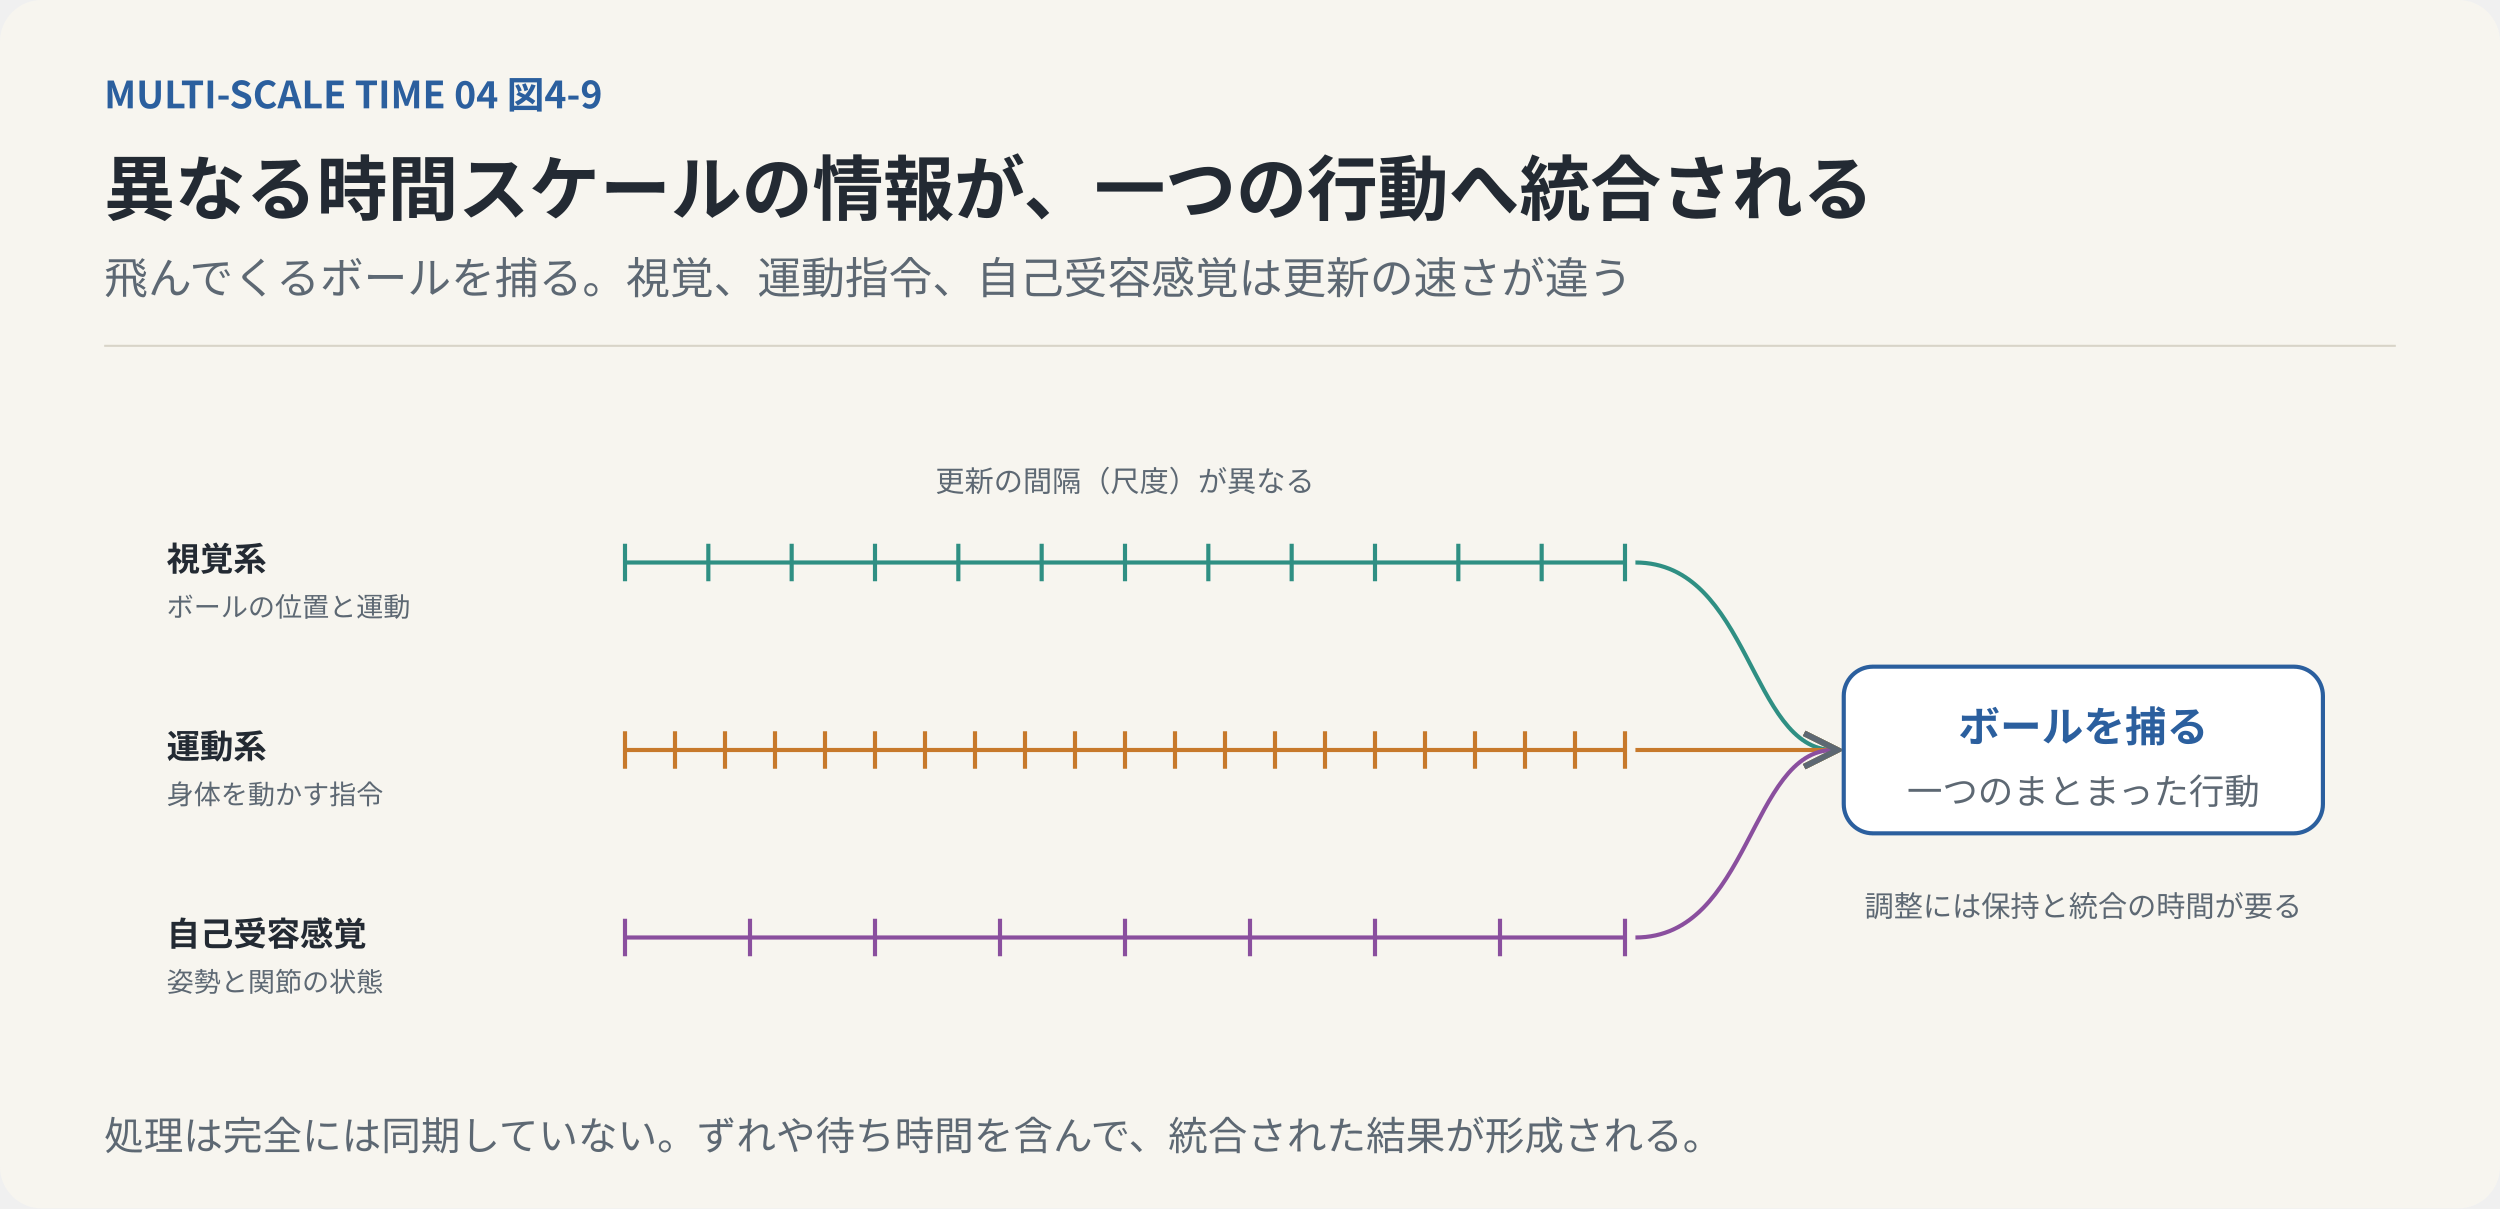
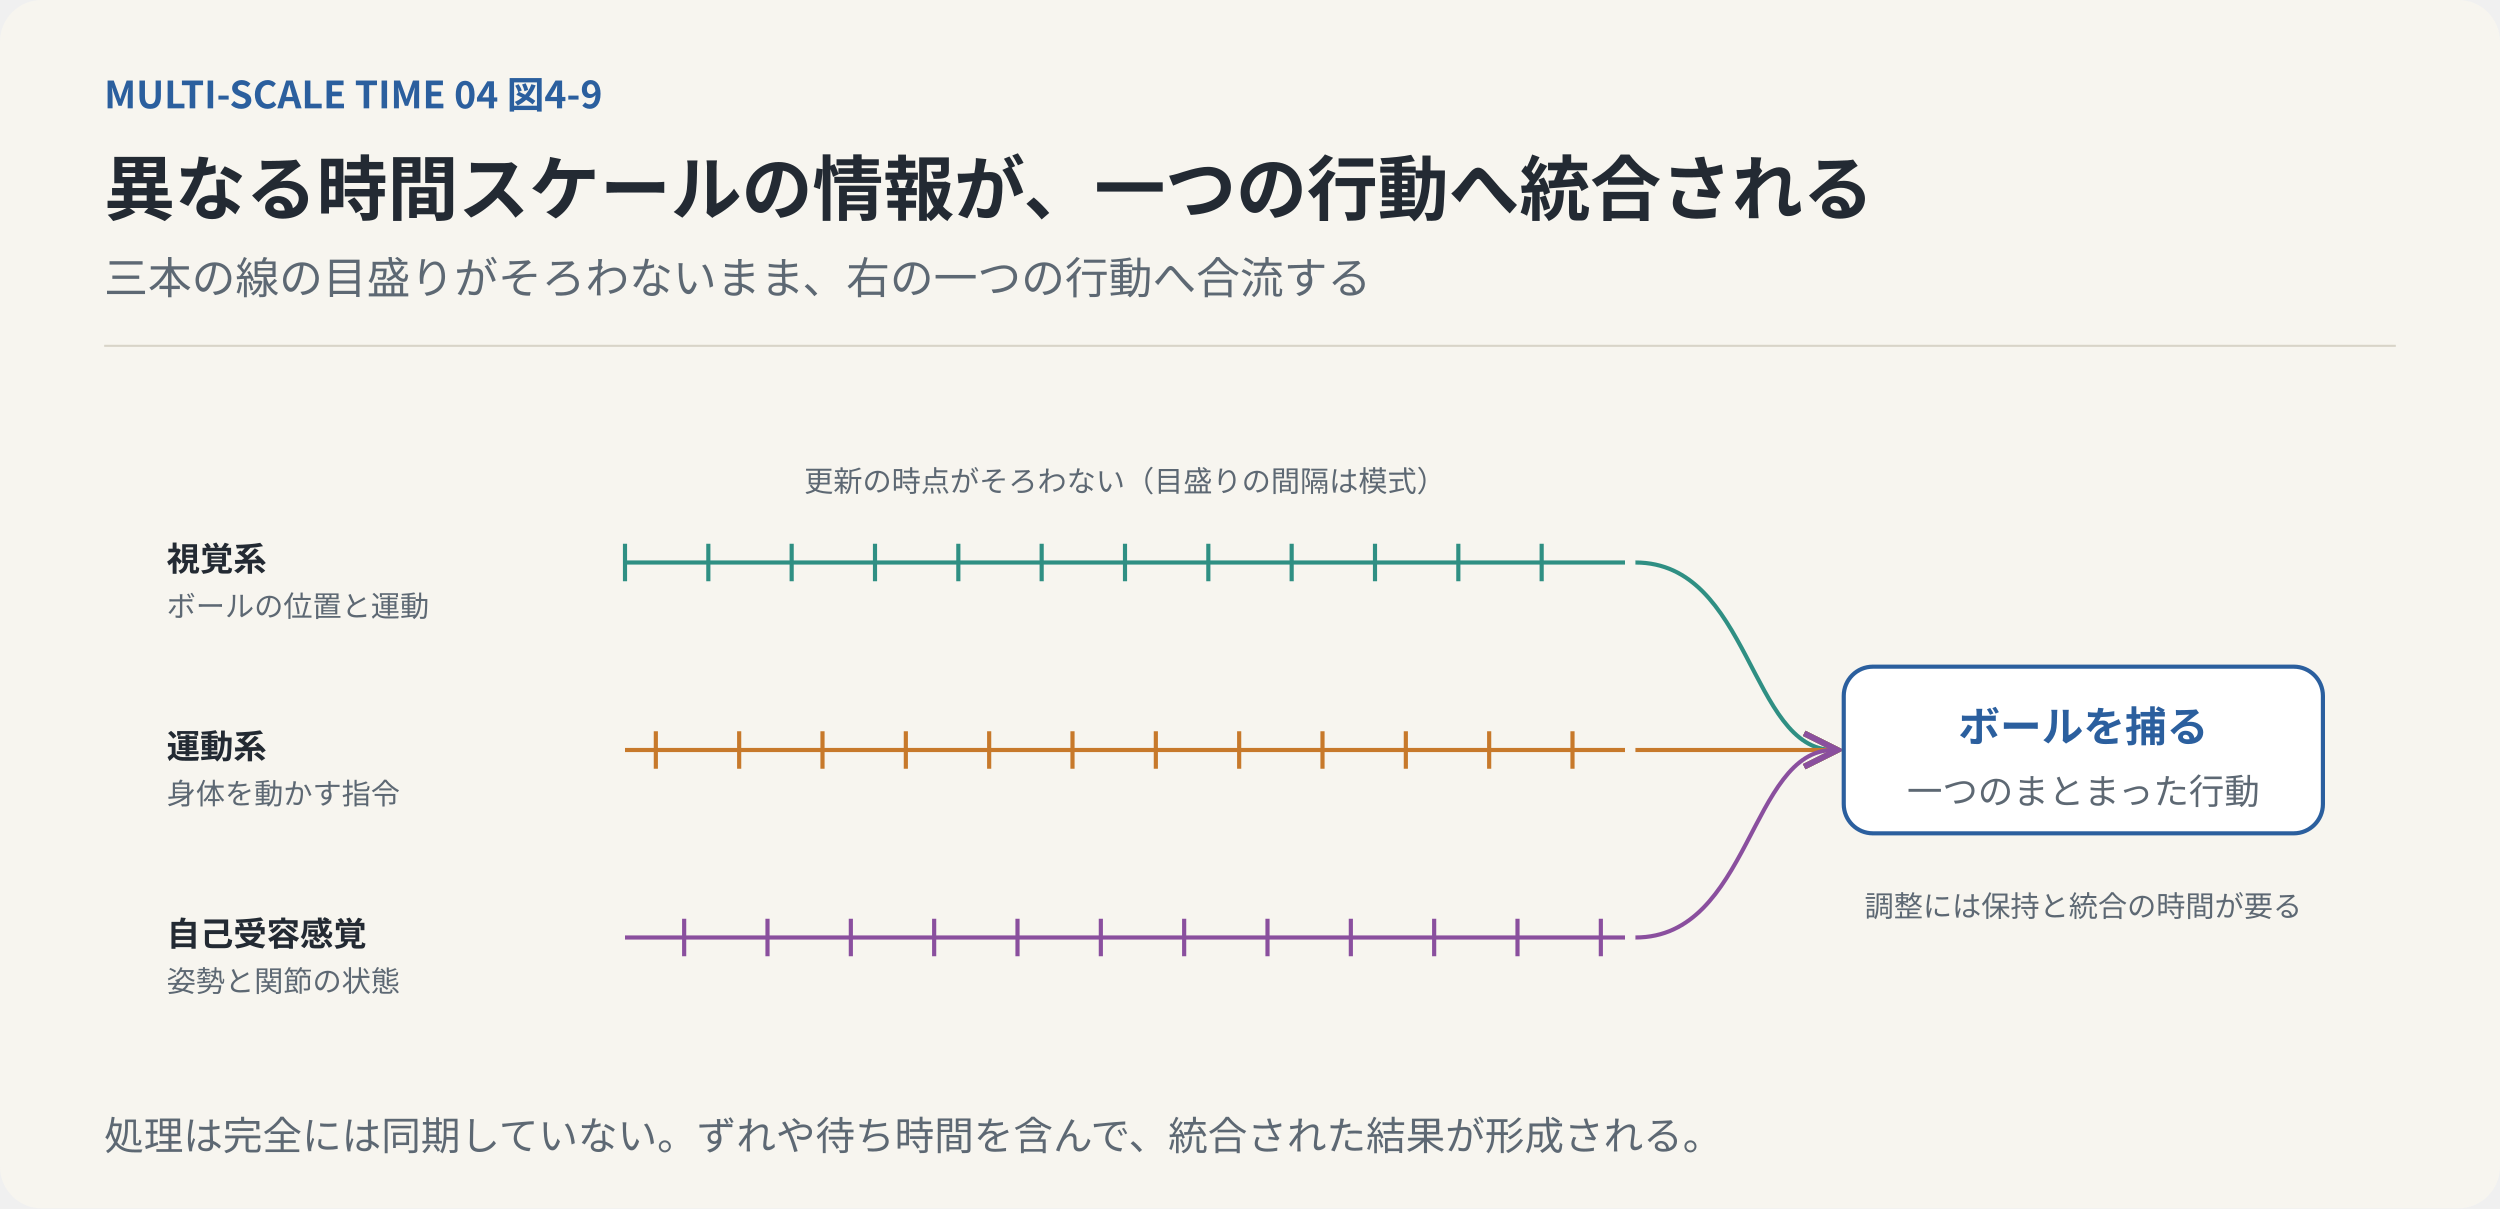
<svg xmlns="http://www.w3.org/2000/svg" width="1200" height="580" viewBox="0 0 1200 580" role="img" aria-labelledby="title desc">
  <defs>
-     <marker id="arrow" markerWidth="10" markerHeight="10" refX="8" refY="5" orient="auto-start-reverse">
-       <path d="M1,1 L9,5 L1,9" fill="none" stroke="#5d6873" stroke-width="1.4" />
+     <marker id="arrow-2f8f83" markerWidth="10" markerHeight="10" refX="8" refY="5" orient="auto-start-reverse">
+       <path d="M1,1 L9,5 L1,9" fill="none" stroke="#2f8f83" stroke-width="1.4" />
    </marker>
-     <marker id="arrow-blue" markerWidth="10" markerHeight="10" refX="8" refY="5" orient="auto-start-reverse">
-       <path d="M1,1 L9,5 L1,9" fill="none" stroke="#2b5f9e" stroke-width="1.4" />
-     </marker>
-     <marker id="arrow-amber" markerWidth="10" markerHeight="10" refX="8" refY="5" orient="auto-start-reverse">
+     <marker id="arrow-c7792b" markerWidth="10" markerHeight="10" refX="8" refY="5" orient="auto-start-reverse">
      <path d="M1,1 L9,5 L1,9" fill="none" stroke="#c7792b" stroke-width="1.4" />
    </marker>
-     <marker id="arrow-teal" markerWidth="10" markerHeight="10" refX="8" refY="5" orient="auto-start-reverse">
-       <path d="M1,1 L9,5 L1,9" fill="none" stroke="#2f8f83" stroke-width="1.4" />
+     <marker id="arrow-8a4f9e" markerWidth="10" markerHeight="10" refX="8" refY="5" orient="auto-start-reverse">
+       <path d="M1,1 L9,5 L1,9" fill="none" stroke="#8a4f9e" stroke-width="1.4" />
    </marker>
  </defs>
  <rect width="1200" height="580" rx="20" fill="#f7f5ef" />
  <g font-family="system-ui, -apple-system, &quot;Hiragino Kaku Gothic ProN&quot;, &quot;Noto Sans CJK JP&quot;, Meiryo, sans-serif">
    <text x="50.0" y="52.0" fill="#2b5f9e" font-size="18" text-anchor="start" font-weight="700">MULTI-SCALE TIME     04     図4-9</text>
    <text x="50.0" y="103.0" fill="#232a33" font-size="34" text-anchor="start" font-weight="700">異なる時間スケールの情報が、一つの行動へ統合される</text>
-     <text x="50.0" y="141.0" fill="#5d6873" font-size="21" text-anchor="start" font-weight="400">飛んでくるボールを捕る。視覚、運動指令、自己受容感覚は更新の速さが違う</text>
+     <text x="50.0" y="141.0" fill="#5d6873" font-size="21" text-anchor="start" font-weight="400">三本の線の目盛りがそろわないまま、右の一つの行動へ合流する</text>
    <line x1="50.0" y1="166.0" x2="1150.0" y2="166.0" stroke="#d8d4c8" stroke-width="1" />
    <text x="80.0" y="274.0" fill="#232a33" font-size="16" text-anchor="start" font-weight="700">視覚系</text>
-     <text x="80.0" y="296.0" fill="#5d6873" font-size="13" text-anchor="start" font-weight="400">ボールの位置と運動</text>
+     <text x="80.0" y="296.0" fill="#5d6873" font-size="14" text-anchor="start" font-weight="400">ボールの位置と運動</text>
    <line x1="300.0" y1="270.0" x2="780.0" y2="270.0" stroke="#2f8f83" stroke-width="2" />
    <line x1="300.0" y1="261.0" x2="300.0" y2="279.0" stroke="#2f8f83" stroke-width="2" />
    <line x1="340.0" y1="261.0" x2="340.0" y2="279.0" stroke="#2f8f83" stroke-width="2" />
    <line x1="380.0" y1="261.0" x2="380.0" y2="279.0" stroke="#2f8f83" stroke-width="2" />
    <line x1="420.0" y1="261.0" x2="420.0" y2="279.0" stroke="#2f8f83" stroke-width="2" />
    <line x1="460.0" y1="261.0" x2="460.0" y2="279.0" stroke="#2f8f83" stroke-width="2" />
    <line x1="500.0" y1="261.0" x2="500.0" y2="279.0" stroke="#2f8f83" stroke-width="2" />
    <line x1="540.0" y1="261.0" x2="540.0" y2="279.0" stroke="#2f8f83" stroke-width="2" />
    <line x1="580.0" y1="261.0" x2="580.0" y2="279.0" stroke="#2f8f83" stroke-width="2" />
    <line x1="620.0" y1="261.0" x2="620.0" y2="279.0" stroke="#2f8f83" stroke-width="2" />
    <line x1="660.0" y1="261.0" x2="660.0" y2="279.0" stroke="#2f8f83" stroke-width="2" />
    <line x1="700.0" y1="261.0" x2="700.0" y2="279.0" stroke="#2f8f83" stroke-width="2" />
    <line x1="740.0" y1="261.0" x2="740.0" y2="279.0" stroke="#2f8f83" stroke-width="2" />
-     <line x1="780.0" y1="261.0" x2="780.0" y2="279.0" stroke="#2f8f83" stroke-width="2" />
-     <path d="M 785 270 C 840 270 840 360 880 360" fill="none" stroke="#2f8f83" stroke-width="2" marker-end="url(#arrow-teal)" />
+     <path d="M 785 270 C 840 270 840 360 880 360" fill="none" stroke="#2f8f83" stroke-width="2" marker-end="url(#arrow-2f8f83)" />
    <text x="80.0" y="364.0" fill="#232a33" font-size="16" text-anchor="start" font-weight="700">運動系</text>
-     <text x="80.0" y="386.0" fill="#5d6873" font-size="13" text-anchor="start" font-weight="400">身体を動かす指令</text>
+     <text x="80.0" y="386.0" fill="#5d6873" font-size="14" text-anchor="start" font-weight="400">身体を動かす指令</text>
    <line x1="300.0" y1="360.0" x2="780.0" y2="360.0" stroke="#c7792b" stroke-width="2" />
-     <line x1="300.0" y1="351.0" x2="300.0" y2="369.0" stroke="#c7792b" stroke-width="2" />
-     <line x1="324.0" y1="351.0" x2="324.0" y2="369.0" stroke="#c7792b" stroke-width="2" />
-     <line x1="348.0" y1="351.0" x2="348.0" y2="369.0" stroke="#c7792b" stroke-width="2" />
-     <line x1="372.0" y1="351.0" x2="372.0" y2="369.0" stroke="#c7792b" stroke-width="2" />
-     <line x1="396.0" y1="351.0" x2="396.0" y2="369.0" stroke="#c7792b" stroke-width="2" />
-     <line x1="420.0" y1="351.0" x2="420.0" y2="369.0" stroke="#c7792b" stroke-width="2" />
-     <line x1="444.0" y1="351.0" x2="444.0" y2="369.0" stroke="#c7792b" stroke-width="2" />
-     <line x1="468.0" y1="351.0" x2="468.0" y2="369.0" stroke="#c7792b" stroke-width="2" />
-     <line x1="492.0" y1="351.0" x2="492.0" y2="369.0" stroke="#c7792b" stroke-width="2" />
-     <line x1="516.0" y1="351.0" x2="516.0" y2="369.0" stroke="#c7792b" stroke-width="2" />
-     <line x1="540.0" y1="351.0" x2="540.0" y2="369.0" stroke="#c7792b" stroke-width="2" />
-     <line x1="564.0" y1="351.0" x2="564.0" y2="369.0" stroke="#c7792b" stroke-width="2" />
-     <line x1="588.0" y1="351.0" x2="588.0" y2="369.0" stroke="#c7792b" stroke-width="2" />
-     <line x1="612.0" y1="351.0" x2="612.0" y2="369.0" stroke="#c7792b" stroke-width="2" />
-     <line x1="636.0" y1="351.0" x2="636.0" y2="369.0" stroke="#c7792b" stroke-width="2" />
-     <line x1="660.0" y1="351.0" x2="660.0" y2="369.0" stroke="#c7792b" stroke-width="2" />
-     <line x1="684.0" y1="351.0" x2="684.0" y2="369.0" stroke="#c7792b" stroke-width="2" />
-     <line x1="708.0" y1="351.0" x2="708.0" y2="369.0" stroke="#c7792b" stroke-width="2" />
-     <line x1="732.0" y1="351.0" x2="732.0" y2="369.0" stroke="#c7792b" stroke-width="2" />
-     <line x1="756.0" y1="351.0" x2="756.0" y2="369.0" stroke="#c7792b" stroke-width="2" />
-     <line x1="780.0" y1="351.0" x2="780.0" y2="369.0" stroke="#c7792b" stroke-width="2" />
-     <path d="M 785 360 C 840 360 840 360 880 360" fill="none" stroke="#c7792b" stroke-width="2" marker-end="url(#arrow-amber)" />
+     <line x1="314.8" y1="351.0" x2="314.8" y2="369.0" stroke="#c7792b" stroke-width="2" />
+     <line x1="354.8" y1="351.0" x2="354.8" y2="369.0" stroke="#c7792b" stroke-width="2" />
+     <line x1="394.8" y1="351.0" x2="394.8" y2="369.0" stroke="#c7792b" stroke-width="2" />
+     <line x1="434.8" y1="351.0" x2="434.8" y2="369.0" stroke="#c7792b" stroke-width="2" />
+     <line x1="474.8" y1="351.0" x2="474.8" y2="369.0" stroke="#c7792b" stroke-width="2" />
+     <line x1="514.8" y1="351.0" x2="514.8" y2="369.0" stroke="#c7792b" stroke-width="2" />
+     <line x1="554.8" y1="351.0" x2="554.8" y2="369.0" stroke="#c7792b" stroke-width="2" />
+     <line x1="594.8" y1="351.0" x2="594.8" y2="369.0" stroke="#c7792b" stroke-width="2" />
+     <line x1="634.8" y1="351.0" x2="634.8" y2="369.0" stroke="#c7792b" stroke-width="2" />
+     <line x1="674.8" y1="351.0" x2="674.8" y2="369.0" stroke="#c7792b" stroke-width="2" />
+     <line x1="714.8" y1="351.0" x2="714.8" y2="369.0" stroke="#c7792b" stroke-width="2" />
+     <line x1="754.8" y1="351.0" x2="754.8" y2="369.0" stroke="#c7792b" stroke-width="2" />
+     <path d="M 785 360 C 840 360 840 360 880 360" fill="none" stroke="#c7792b" stroke-width="2" marker-end="url(#arrow-c7792b)" />
    <text x="80.0" y="454.0" fill="#232a33" font-size="16" text-anchor="start" font-weight="700">自己受容感覚</text>
-     <text x="80.0" y="476.0" fill="#5d6873" font-size="13" text-anchor="start" font-weight="400">姿勢と関節の状態</text>
+     <text x="80.0" y="476.0" fill="#5d6873" font-size="14" text-anchor="start" font-weight="400">姿勢と関節の状態</text>
    <line x1="300.0" y1="450.0" x2="780.0" y2="450.0" stroke="#8a4f9e" stroke-width="2" />
-     <line x1="300.0" y1="441.0" x2="300.0" y2="459.0" stroke="#8a4f9e" stroke-width="2" />
-     <line x1="360.0" y1="441.0" x2="360.0" y2="459.0" stroke="#8a4f9e" stroke-width="2" />
-     <line x1="420.0" y1="441.0" x2="420.0" y2="459.0" stroke="#8a4f9e" stroke-width="2" />
-     <line x1="480.0" y1="441.0" x2="480.0" y2="459.0" stroke="#8a4f9e" stroke-width="2" />
-     <line x1="540.0" y1="441.0" x2="540.0" y2="459.0" stroke="#8a4f9e" stroke-width="2" />
-     <line x1="600.0" y1="441.0" x2="600.0" y2="459.0" stroke="#8a4f9e" stroke-width="2" />
-     <line x1="660.0" y1="441.0" x2="660.0" y2="459.0" stroke="#8a4f9e" stroke-width="2" />
-     <line x1="720.0" y1="441.0" x2="720.0" y2="459.0" stroke="#8a4f9e" stroke-width="2" />
-     <line x1="780.0" y1="441.0" x2="780.0" y2="459.0" stroke="#8a4f9e" stroke-width="2" />
-     <path d="M 785 450 C 840 450 840 360 880 360" fill="none" stroke="#8a4f9e" stroke-width="2" marker-end="url(#arrow)" />
-     <text x="540.0" y="236.0" fill="#5d6873" font-size="14" text-anchor="middle" font-weight="400">更新の間隔（尺度）が異なる</text>
+     <line x1="328.4" y1="441.0" x2="328.4" y2="459.0" stroke="#8a4f9e" stroke-width="2" />
+     <line x1="368.4" y1="441.0" x2="368.4" y2="459.0" stroke="#8a4f9e" stroke-width="2" />
+     <line x1="408.4" y1="441.0" x2="408.4" y2="459.0" stroke="#8a4f9e" stroke-width="2" />
+     <line x1="448.4" y1="441.0" x2="448.4" y2="459.0" stroke="#8a4f9e" stroke-width="2" />
+     <line x1="488.4" y1="441.0" x2="488.4" y2="459.0" stroke="#8a4f9e" stroke-width="2" />
+     <line x1="528.4" y1="441.0" x2="528.4" y2="459.0" stroke="#8a4f9e" stroke-width="2" />
+     <line x1="568.4" y1="441.0" x2="568.4" y2="459.0" stroke="#8a4f9e" stroke-width="2" />
+     <line x1="608.4" y1="441.0" x2="608.4" y2="459.0" stroke="#8a4f9e" stroke-width="2" />
+     <line x1="648.4" y1="441.0" x2="648.4" y2="459.0" stroke="#8a4f9e" stroke-width="2" />
+     <line x1="688.4" y1="441.0" x2="688.4" y2="459.0" stroke="#8a4f9e" stroke-width="2" />
+     <line x1="728.4" y1="441.0" x2="728.4" y2="459.0" stroke="#8a4f9e" stroke-width="2" />
+     <line x1="768.4" y1="441.0" x2="768.4" y2="459.0" stroke="#8a4f9e" stroke-width="2" />
+     <path d="M 785 450 C 840 450 840 360 880 360" fill="none" stroke="#8a4f9e" stroke-width="2" marker-end="url(#arrow-8a4f9e)" />
+     <text x="540.0" y="236.0" fill="#5d6873" font-size="14" text-anchor="middle" font-weight="400">更新の時点がそろわない（目盛りの間隔は模式）</text>
    <rect x="885.0" y="320.0" width="230.0" height="80.0" rx="14" fill="#ffffff" stroke="#2b5f9e" stroke-width="2" />
    <text x="1000.0" y="356.0" fill="#2b5f9e" font-size="20" text-anchor="middle" font-weight="700">ボールを捕る</text>
    <text x="1000.0" y="386.0" fill="#5d6873" font-size="17" text-anchor="middle" font-weight="400">一つのまとまった行動</text>
    <text x="1000.0" y="440.0" fill="#5d6873" font-size="14" text-anchor="middle" font-weight="400">調整には保持と統合の時間が要る</text>
    <text x="50.0" y="552.0" fill="#5d6873" font-size="19" text-anchor="start" font-weight="400">処理は完全には同期していない。ずれや待ち時間を含んで、統合された結果が形成される。</text>
  </g>
</svg>
